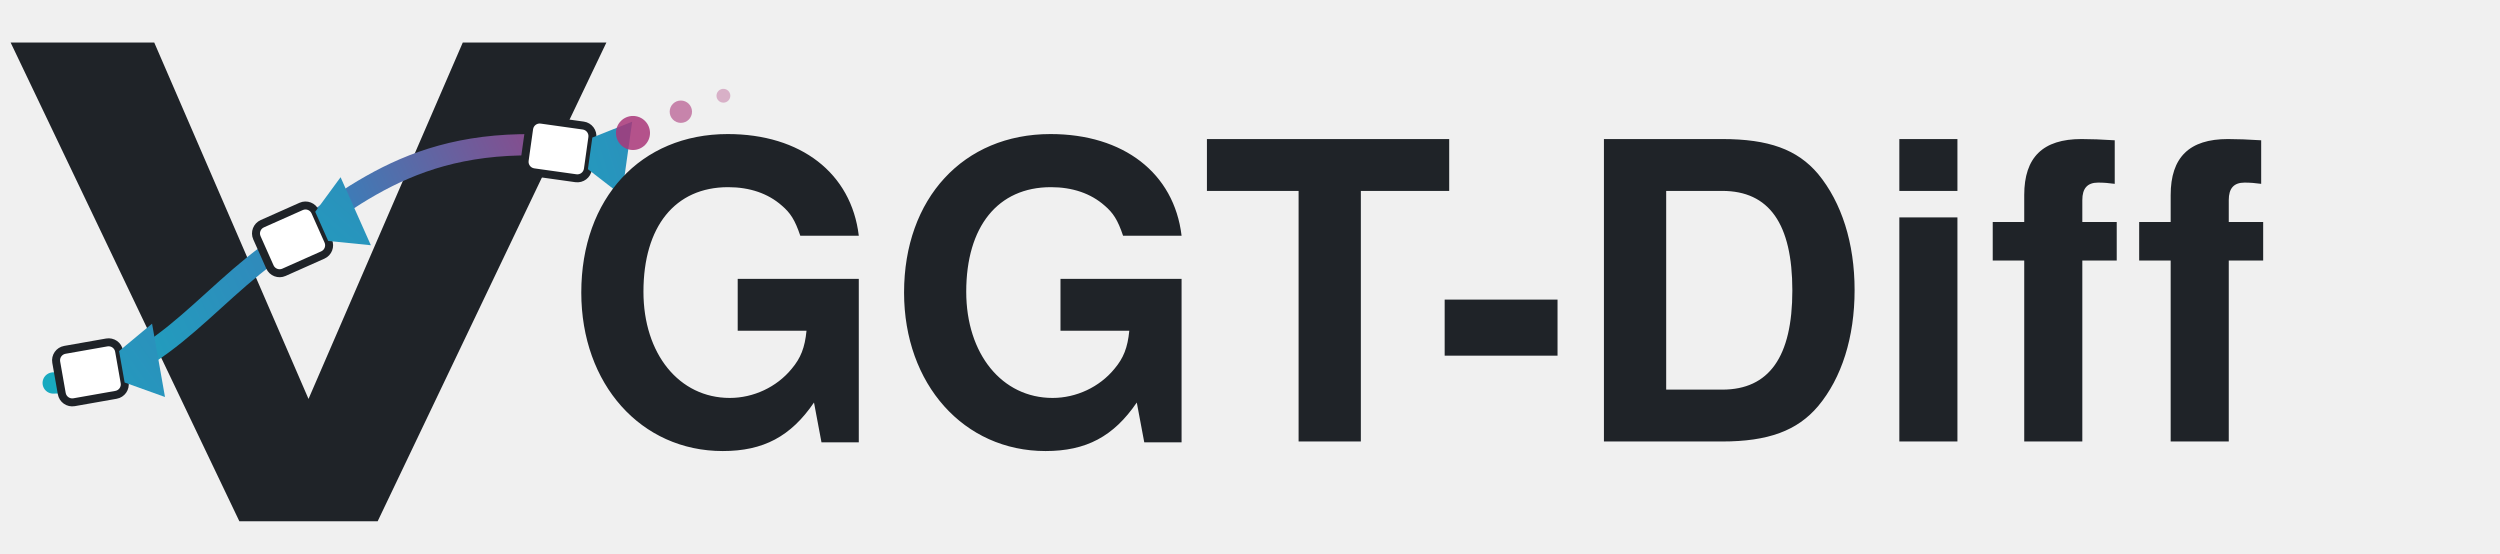
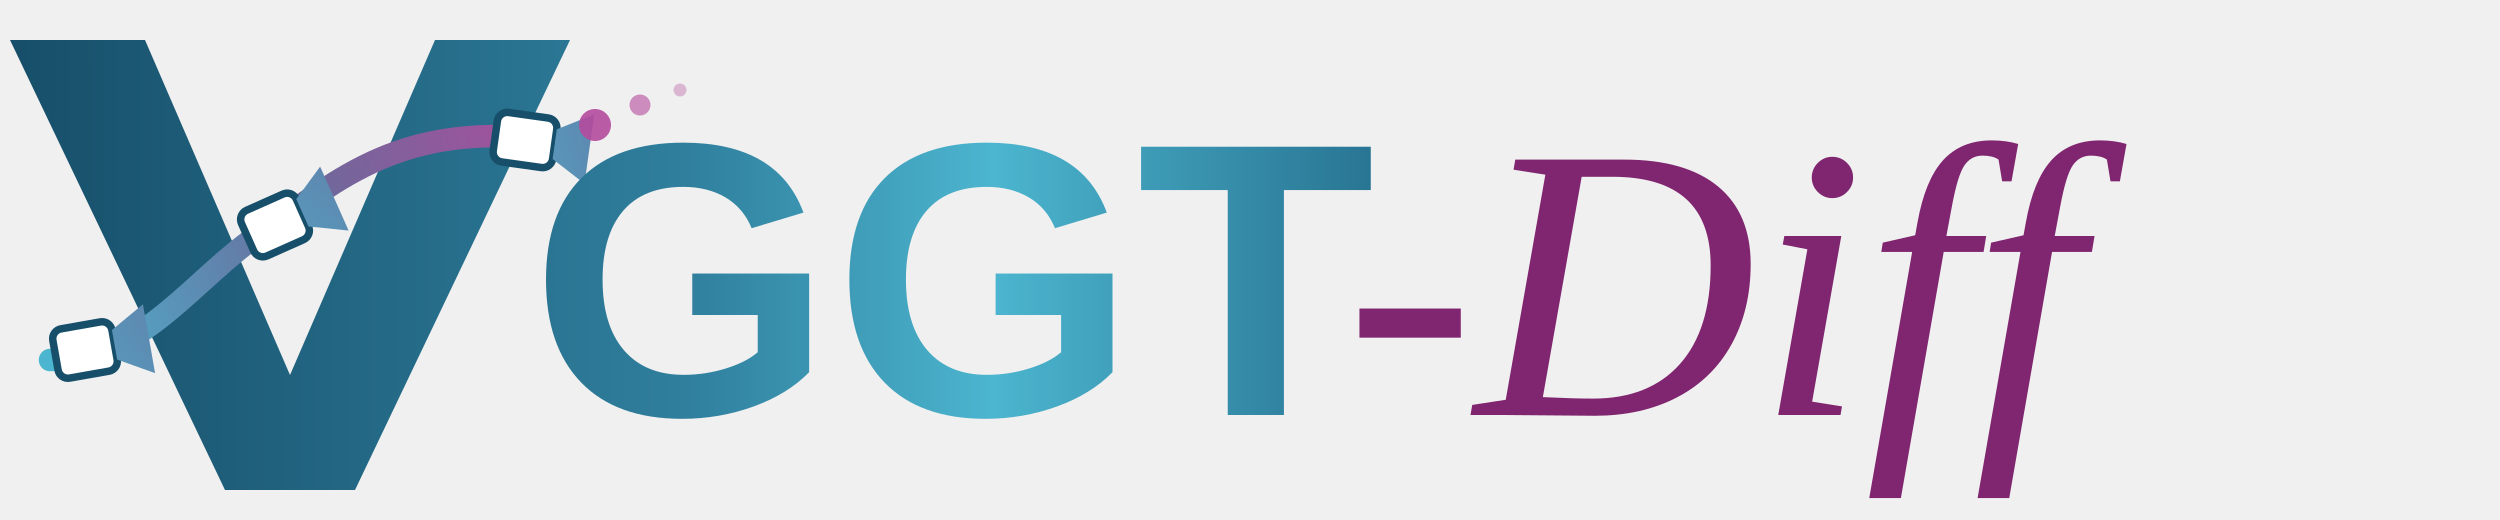
- <svg xmlns="http://www.w3.org/2000/svg" viewBox="0 0 470 104" role="img" aria-labelledby="title desc">
+ <svg xmlns="http://www.w3.org/2000/svg" viewBox="0 0 500 104" role="img" aria-labelledby="title desc">
  <defs>
+     <linearGradient id="geometry" x1="4" y1="52" x2="282" y2="52" gradientUnits="userSpaceOnUse">
+       <stop offset="0" stop-color="#174f6a" />
+       <stop offset=".48" stop-color="#2f7f9d" />
+       <stop offset=".7" stop-color="#4cb5cf" />
+       <stop offset="1" stop-color="#256f8d" />
+     </linearGradient>
    <linearGradient id="trajectory" x1="10" y1="72" x2="118" y2="22" gradientUnits="userSpaceOnUse">
-       <stop offset="0" stop-color="#18a9bf" />
-       <stop offset=".52" stop-color="#387fba" />
-       <stop offset="1" stop-color="#a93679" />
+       <stop offset="0" stop-color="#4cb5cf" />
+       <stop offset=".5" stop-color="#6a6a9b" />
+       <stop offset="1" stop-color="#b44a9d" />
    </linearGradient>
-     <style>
-       .ink { fill: #1f2328; }
-       .camera-body { fill: #ffffff; stroke: #1f2328; }
-       @media (prefers-color-scheme: dark) {
-         .ink { fill: #f0f6fc; }
-         .camera-body { fill: #0d1117; stroke: #f0f6fc; }
-       }
-     </style>
  </defs>
-   <path class="ink" d="M2 8h27l29 67L87 8h27L71 98H45Z" />
-   <path d="M10 72C29 72 38 56 53 46S80 24 111 28" fill="none" stroke="url(#trajectory)" stroke-width="4" stroke-linecap="round" />
+   <path fill="url(#geometry)" d="M2 8h27l29 67L87 8h27L71 98H45Z" />
+   <path d="M10 72C29 72 38 56 53 46S80 24 111 28" fill="none" stroke="url(#trajectory)" stroke-width="4.5" stroke-linecap="round" />
  <g transform="translate(17 70) rotate(-10)">
-     <rect class="camera-body" x="-6" y="-5" width="12" height="10" rx="2" stroke-width="1.5" />
+     <rect x="-6" y="-5" width="12" height="10" rx="2" fill="#ffffff" stroke="#174f6a" stroke-width="1.5" />
    <path d="M6-3 13-7V7L6 3Z" fill="url(#trajectory)" />
  </g>
  <g transform="translate(55 45) rotate(-24)">
-     <rect class="camera-body" x="-6" y="-5" width="12" height="10" rx="2" stroke-width="1.5" />
+     <rect x="-6" y="-5" width="12" height="10" rx="2" fill="#ffffff" stroke="#174f6a" stroke-width="1.5" />
    <path d="M6-3 13-7V7L6 3Z" fill="url(#trajectory)" />
  </g>
  <g transform="translate(105 28) rotate(8)">
-     <rect class="camera-body" x="-6" y="-5" width="12" height="10" rx="2" stroke-width="1.5" />
+     <rect x="-6" y="-5" width="12" height="10" rx="2" fill="#ffffff" stroke="#174f6a" stroke-width="1.5" />
    <path d="M6-3 13-7V7L6 3Z" fill="url(#trajectory)" />
  </g>
-   <circle cx="119" cy="25" r="3.2" fill="#a93679" opacity=".85" />
-   <circle cx="128" cy="21" r="2.1" fill="#a93679" opacity=".58" />
-   <circle cx="136" cy="18" r="1.3" fill="#a93679" opacity=".34" />
-   <text class="ink" x="106" y="83" font-family="-apple-system, BlinkMacSystemFont, 'Segoe UI', Helvetica, Arial, sans-serif" font-size="78" font-weight="800">GGT-Diff</text>
+   <circle cx="119" cy="25" r="3.2" fill="#b44a9d" opacity=".9" />
+   <circle cx="128" cy="21" r="2.1" fill="#b44a9d" opacity=".6" />
+   <circle cx="136" cy="18" r="1.3" fill="#b44a9d" opacity=".35" />
+   <text x="106" y="83" fill="url(#geometry)" font-family="Jost, Avenir Next, Helvetica Neue, Arial, sans-serif" font-size="78" font-weight="800">GGT</text>
+   <text x="269" y="83" fill="#80256f" font-family="Georgia, Times New Roman, serif" font-size="78" font-style="italic" font-weight="500">-Diff</text>
</svg>
